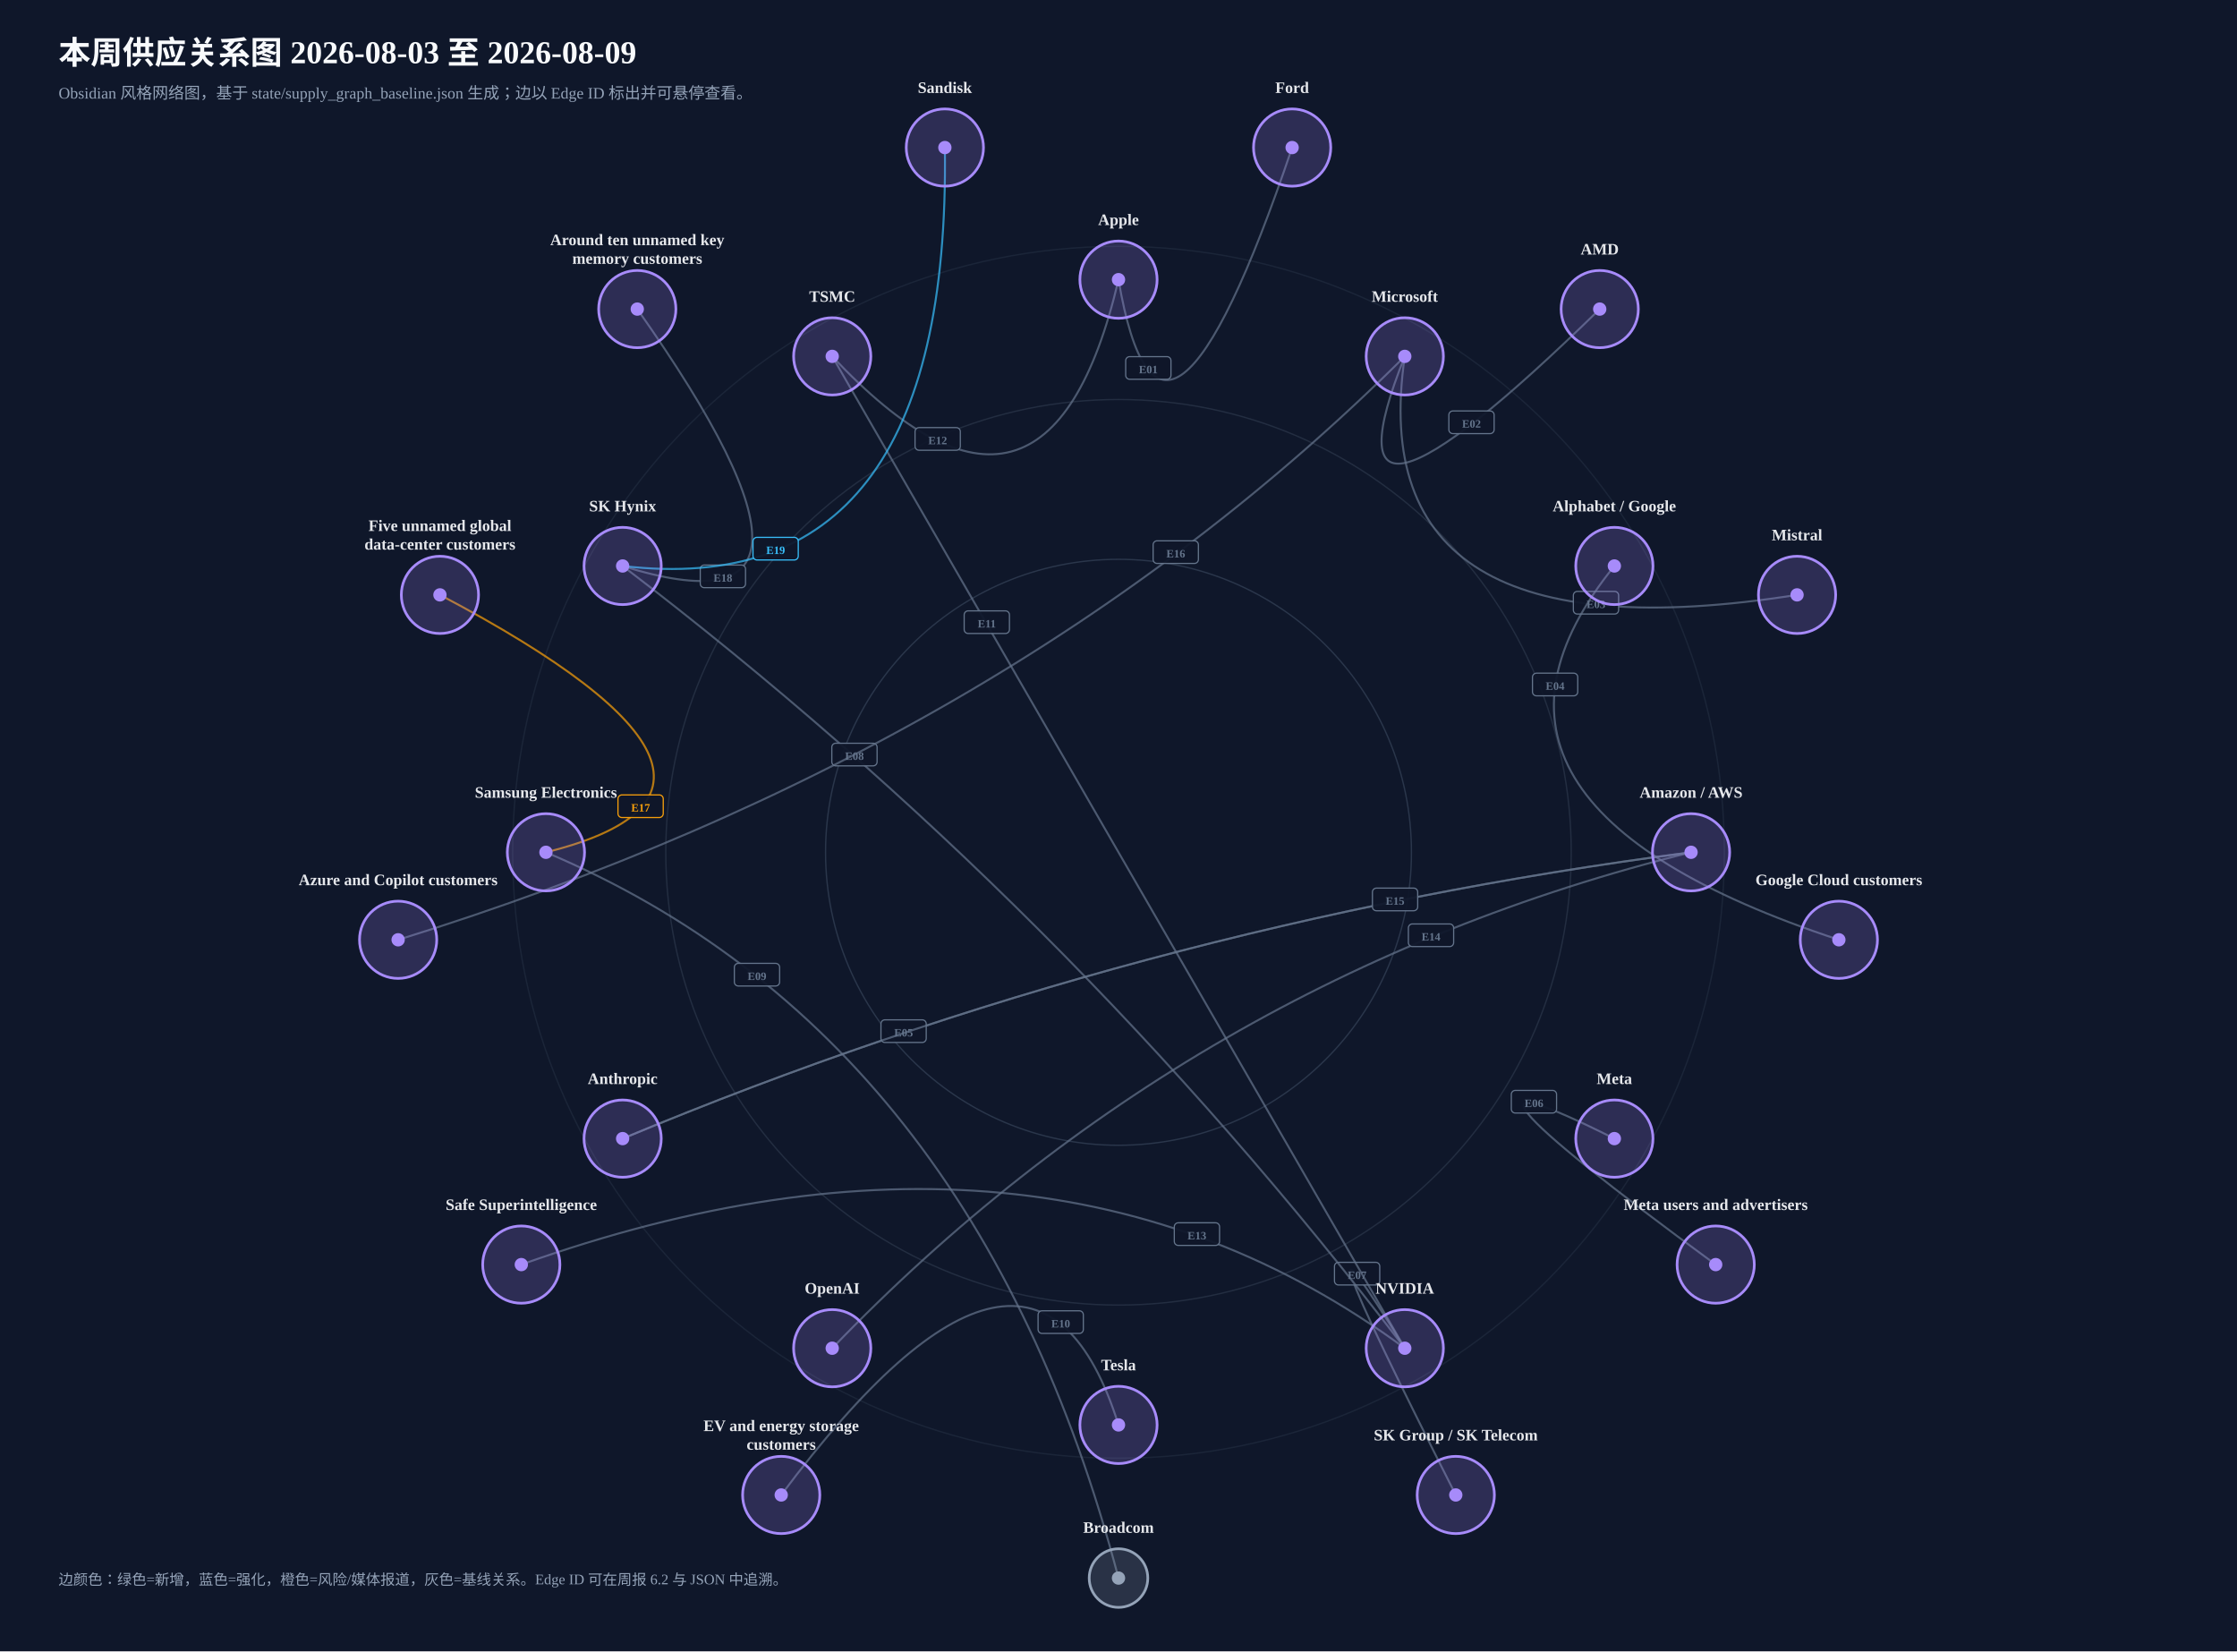
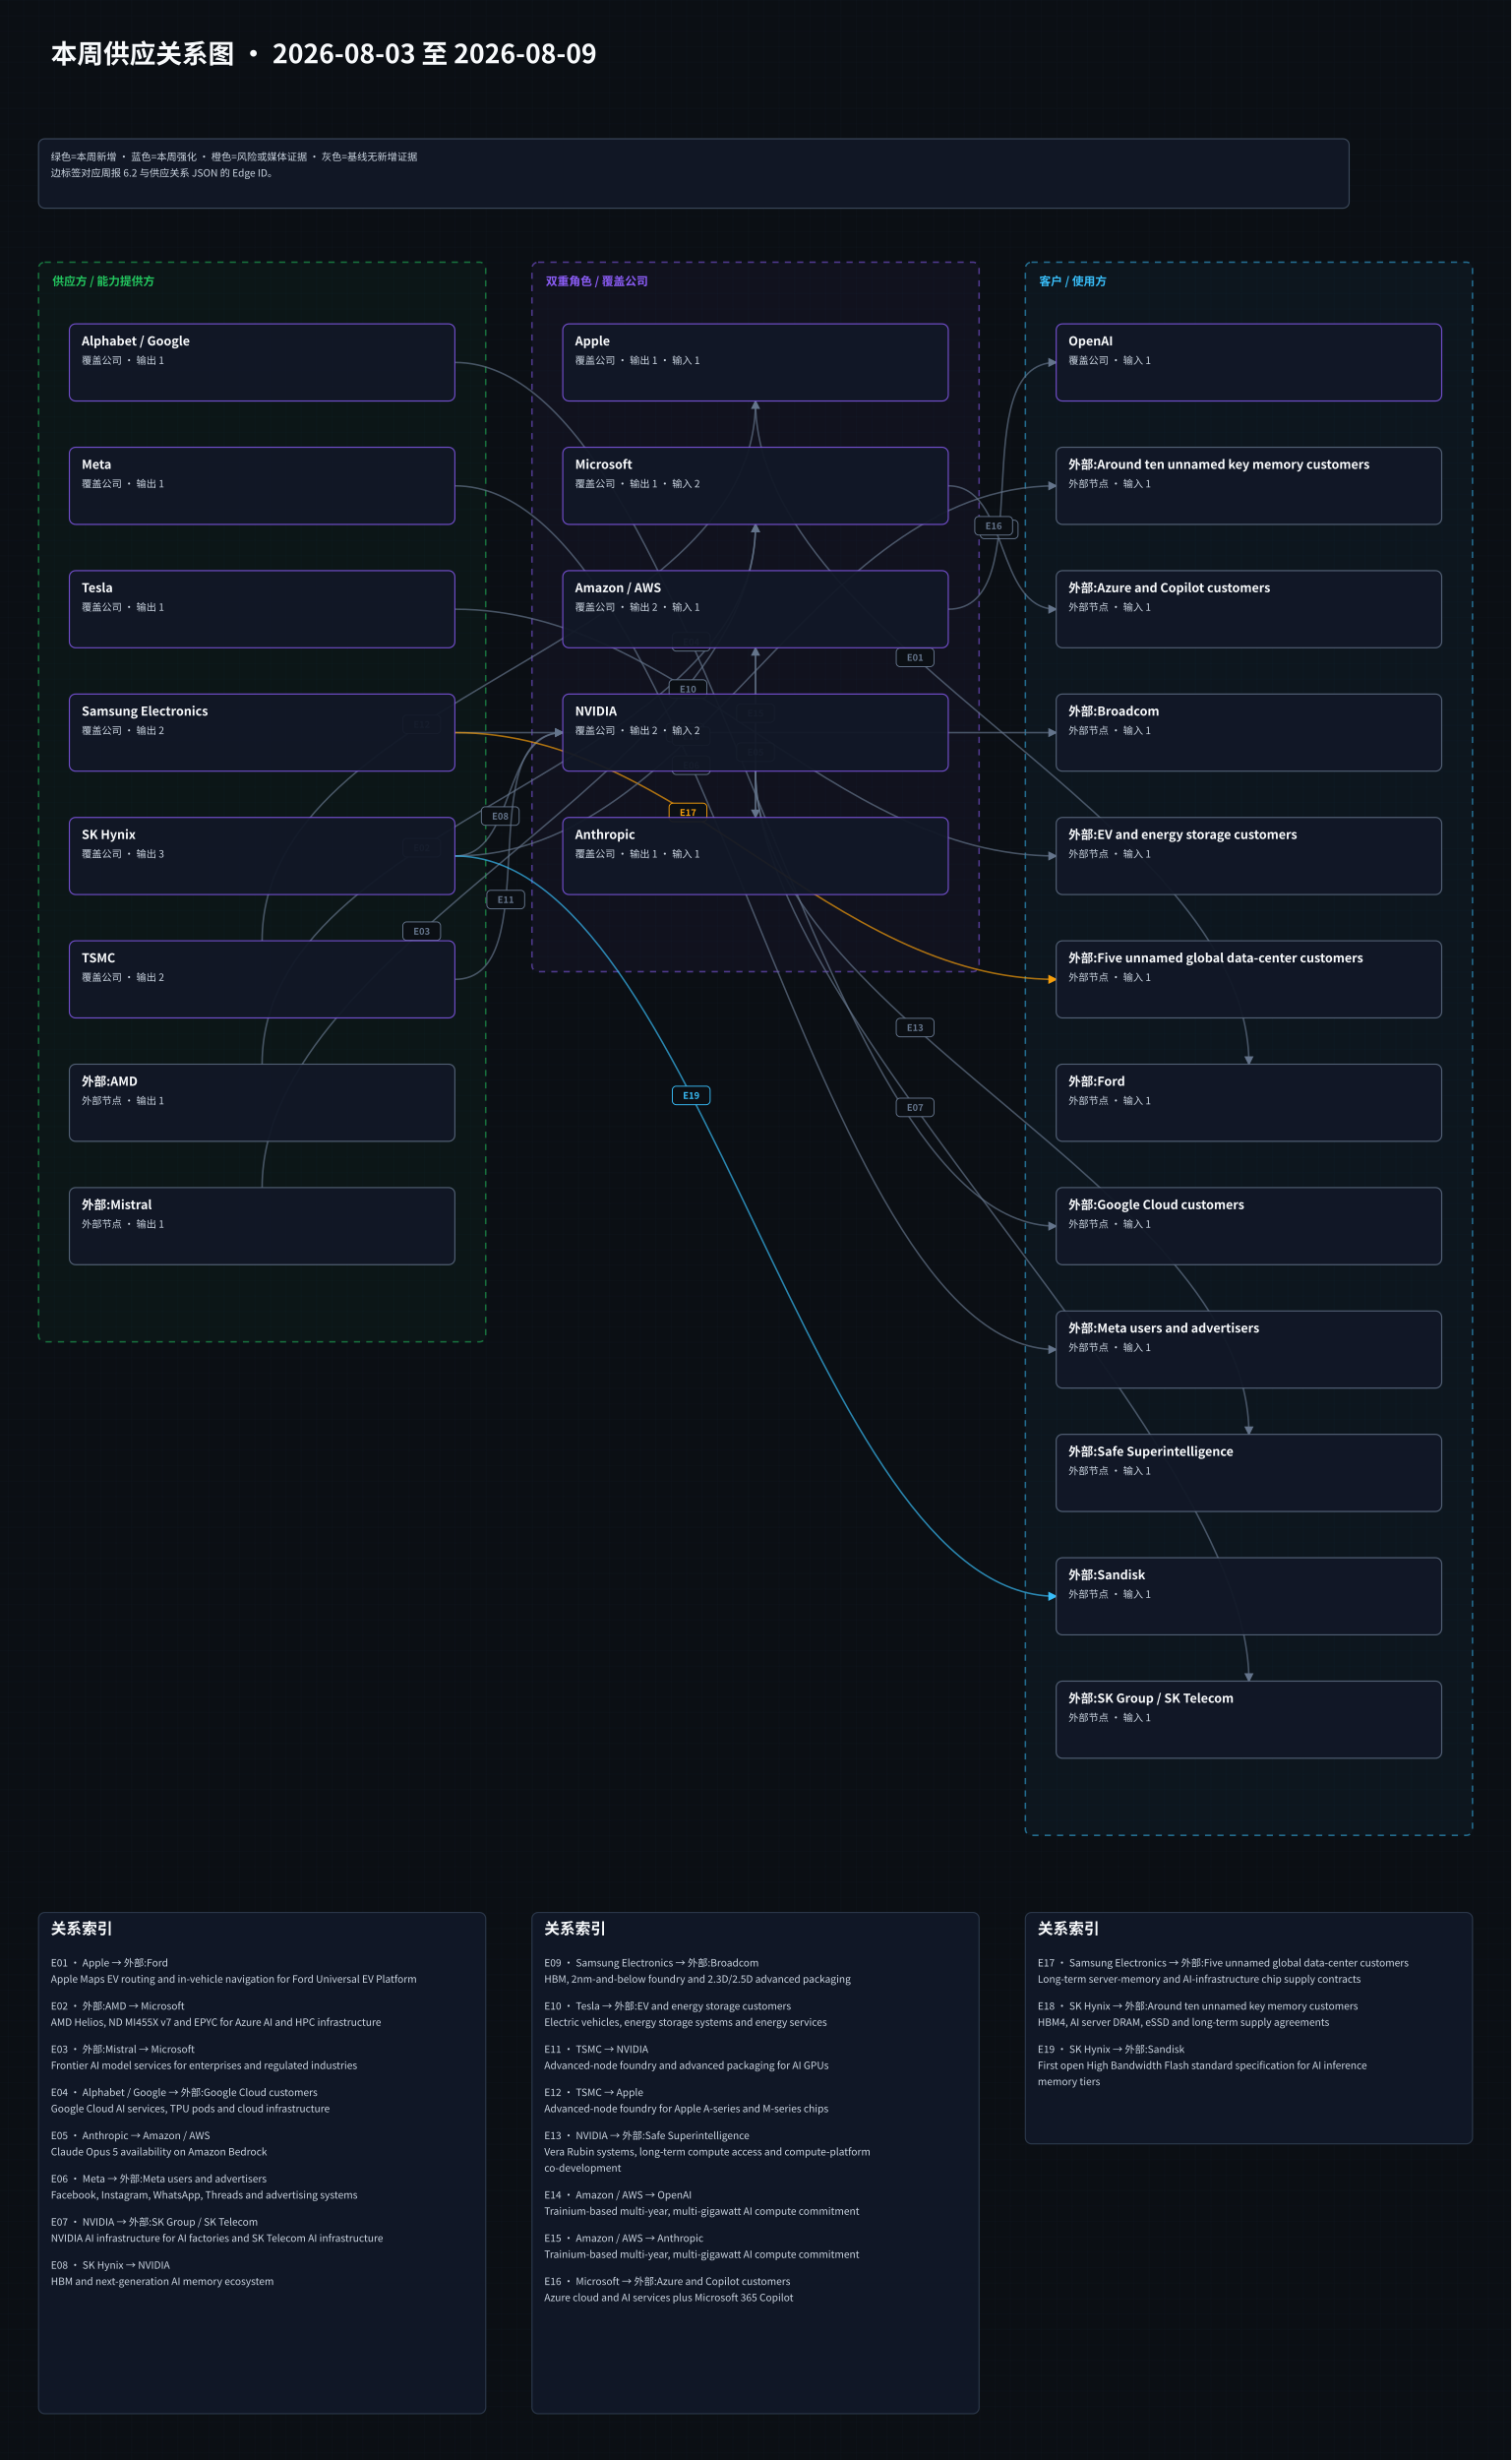
- <svg xmlns="http://www.w3.org/2000/svg" width="1680" height="1240" viewBox="0 0 1680 1240">
-   <rect width="100%" height="100%" fill="#0f172a" />
-   <circle cx="840.0" cy="640.0" r="220" fill="none" stroke="#334155" stroke-width="1" stroke-opacity="0.75" />
-   <circle cx="840.0" cy="640.0" r="340" fill="none" stroke="#334155" stroke-width="1" stroke-opacity="0.55" />
-   <circle cx="840.0" cy="640.0" r="455" fill="none" stroke="#334155" stroke-width="1" stroke-opacity="0.35" />
-   <text x="44" y="48" font-size="24" font-weight="800" fill="#f8fafc">本周供应关系图 2026-08-03 至 2026-08-09</text>
-   <text x="44" y="74" font-size="12" fill="#94a3b8">Obsidian 风格网络图，基于 state/supply_graph_baseline.json 生成；边以 Edge ID 标出并可悬停查看。</text>
-   <text x="44" y="1190" font-size="11" fill="#94a3b8">边颜色：绿色=新增，蓝色=强化，橙色=风险/媒体报道，灰色=基线关系。Edge ID 可在周报 6.2 与 JSON 中追溯。</text>
-   <path d="M 840.0 210.0 Q 872.6 400.2 970.4 110.8" fill="none" stroke="#64748b" stroke-width="1.5" stroke-opacity="0.72" />
-   <g>
-     <rect x="845.4" y="267.8" width="34" height="17" rx="3" fill="#0f172a" fill-opacity="0.94" stroke="#64748b" stroke-width="0.9" />
-     <text x="862.4" y="280.3" text-anchor="middle" font-size="8.5" font-weight="700" fill="#64748b">E01</text>
+ <svg xmlns="http://www.w3.org/2000/svg" width="1960" height="3190" viewBox="30 -20 1960 3190">
+   <defs>
+     <pattern id="grid" width="20" height="20" patternUnits="userSpaceOnUse">
+       <path d="M 20 0 L 0 0 0 20" fill="none" stroke="#1e293b" stroke-width="0.6" stroke-opacity="0.38" />
+     </pattern>
+     <marker id="arrow-2ef3b12970f9d637" viewBox="0 0 10 10" refX="8.5" refY="5" markerWidth="6" markerHeight="6" orient="auto-start-reverse">
+       <path d="M 0 0 L 10 5 L 0 10 z" fill="#38bdf8" />
+     </marker>
+     <marker id="arrow-75df7b9df85d4777" viewBox="0 0 10 10" refX="8.5" refY="5" markerWidth="6" markerHeight="6" orient="auto-start-reverse">
+       <path d="M 0 0 L 10 5 L 0 10 z" fill="#64748b" />
+     </marker>
+     <marker id="arrow-1719c8c5c3aeab8e" viewBox="0 0 10 10" refX="8.5" refY="5" markerWidth="6" markerHeight="6" orient="auto-start-reverse">
+       <path d="M 0 0 L 10 5 L 0 10 z" fill="#f59e0b" />
+     </marker>
+   </defs>
+   <rect x="30" y="-20" width="1960" height="3190" fill="#0b0f14" />
+   <rect x="30" y="-20" width="1960" height="3190" fill="url(#grid)" />
+   <g font-family="-apple-system, BlinkMacSystemFont, PingFang SC, Noto Sans CJK SC, Segoe UI, sans-serif">
+     <rect x="80" y="320" width="580" height="1400" rx="8" fill="#22c55e" fill-opacity="0.045" stroke="#22c55e" stroke-opacity="0.52" stroke-width="2" stroke-dasharray="8 8" />
+     <text x="98" y="350" font-size="15" font-weight="700" fill="#22c55e">供应方 / 能力提供方</text>
+     <rect x="720" y="320" width="580" height="920" rx="8" fill="#8b5cf6" fill-opacity="0.045" stroke="#8b5cf6" stroke-opacity="0.52" stroke-width="2" stroke-dasharray="8 8" />
+     <text x="738" y="350" font-size="15" font-weight="700" fill="#8b5cf6">双重角色 / 覆盖公司</text>
+     <rect x="1360" y="320" width="580" height="2040" rx="8" fill="#38bdf8" fill-opacity="0.045" stroke="#38bdf8" stroke-opacity="0.52" stroke-width="2" stroke-dasharray="8 8" />
+     <text x="1378" y="350" font-size="15" font-weight="700" fill="#38bdf8">客户 / 使用方</text>
+     <path d="M 1010.0 500.0 C 1010.0 820.0, 1650.0 1040.0, 1650.0 1360.0" fill="none" stroke="#64748b" stroke-width="2" stroke-opacity="0.68" marker-end="url(#arrow-75df7b9df85d4777)" />
+     <rect x="1192.5" y="820.5" width="49" height="24" rx="5" fill="#0b0f14" stroke="#64748b" stroke-width="1.2" />
+     <text x="1217.0" y="837.0" text-anchor="middle" font-size="12" font-weight="750" fill="#64748b">E01</text>
+     <path d="M 370.0 1360.0 C 370.0 1040.0, 1010.0 980.0, 1010.0 660.0" fill="none" stroke="#64748b" stroke-width="2" stroke-opacity="0.68" marker-end="url(#arrow-75df7b9df85d4777)" />
+     <rect x="552.5" y="1067.3" width="49" height="24" rx="5" fill="#0b0f14" stroke="#64748b" stroke-width="1.2" />
+     <text x="577.0" y="1083.8" text-anchor="middle" font-size="12" font-weight="750" fill="#64748b">E02</text>
+     <path d="M 370.0 1520.0 C 370.0 1200.0, 1010.0 980.0, 1010.0 660.0" fill="none" stroke="#64748b" stroke-width="2" stroke-opacity="0.68" marker-end="url(#arrow-75df7b9df85d4777)" />
+     <rect x="552.5" y="1175.5" width="49" height="24" rx="5" fill="#0b0f14" stroke="#64748b" stroke-width="1.2" />
+     <text x="577.0" y="1192.0" text-anchor="middle" font-size="12" font-weight="750" fill="#64748b">E03</text>
+     <path d="M 620.0 450.0 C 940.0 450.0, 1080.0 1570.0, 1400.0 1570.0" fill="none" stroke="#64748b" stroke-width="2" stroke-opacity="0.68" marker-end="url(#arrow-75df7b9df85d4777)" />
+     <rect x="902.1" y="800.3" width="49" height="24" rx="5" fill="#0b0f14" stroke="#64748b" stroke-width="1.2" />
+     <text x="926.6" y="816.8" text-anchor="middle" font-size="12" font-weight="750" fill="#64748b">E04</text>
+     <path d="M 1010.0 1040.0 C 1010.0 960.0, 1010.0 900.0, 1010.0 820.0" fill="none" stroke="#64748b" stroke-width="2" stroke-opacity="0.68" marker-end="url(#arrow-75df7b9df85d4777)" />
+     <rect x="985.5" y="943.3" width="49" height="24" rx="5" fill="#0b0f14" stroke="#64748b" stroke-width="1.2" />
+     <text x="1010.0" y="959.8" text-anchor="middle" font-size="12" font-weight="750" fill="#64748b">E05</text>
+     <path d="M 620.0 610.0 C 940.0 610.0, 1080.0 1730.0, 1400.0 1730.0" fill="none" stroke="#64748b" stroke-width="2" stroke-opacity="0.68" marker-end="url(#arrow-75df7b9df85d4777)" />
+     <rect x="902.1" y="960.3" width="49" height="24" rx="5" fill="#0b0f14" stroke="#64748b" stroke-width="1.2" />
+     <text x="926.6" y="976.8" text-anchor="middle" font-size="12" font-weight="750" fill="#64748b">E06</text>
+     <path d="M 1010.0 980.0 C 1010.0 1300.0, 1650.0 1840.0, 1650.0 2160.0" fill="none" stroke="#64748b" stroke-width="2" stroke-opacity="0.68" marker-end="url(#arrow-75df7b9df85d4777)" />
+     <rect x="1192.5" y="1404.0" width="49" height="24" rx="5" fill="#0b0f14" stroke="#64748b" stroke-width="1.2" />
+     <text x="1217.0" y="1420.5" text-anchor="middle" font-size="12" font-weight="750" fill="#64748b">E07</text>
+     <path d="M 620.0 1090.0 C 700.0 1090.0, 680.0 930.0, 760.0 930.0" fill="none" stroke="#64748b" stroke-width="2" stroke-opacity="0.68" marker-end="url(#arrow-75df7b9df85d4777)" />
+     <rect x="654.4" y="1026.2" width="49" height="24" rx="5" fill="#0b0f14" stroke="#64748b" stroke-width="1.2" />
+     <text x="678.9" y="1042.7" text-anchor="middle" font-size="12" font-weight="750" fill="#64748b">E08</text>
+     <path d="M 620.0 930.0 C 893.0 930.0, 1127.0 930.0, 1400.0 930.0" fill="none" stroke="#64748b" stroke-width="2" stroke-opacity="0.68" marker-end="url(#arrow-75df7b9df85d4777)" />
+     <rect x="894.1" y="918.0" width="49" height="24" rx="5" fill="#0b0f14" stroke="#64748b" stroke-width="1.2" />
+     <text x="918.6" y="934.5" text-anchor="middle" font-size="12" font-weight="750" fill="#64748b">E09</text>
+     <path d="M 620.0 770.0 C 915.1 770.0, 1104.9 1090.0, 1400.0 1090.0" fill="none" stroke="#64748b" stroke-width="2" stroke-opacity="0.68" marker-end="url(#arrow-75df7b9df85d4777)" />
+     <rect x="897.9" y="861.5" width="49" height="24" rx="5" fill="#0b0f14" stroke="#64748b" stroke-width="1.2" />
+     <text x="922.4" y="878.0" text-anchor="middle" font-size="12" font-weight="750" fill="#64748b">E10</text>
+     <path d="M 620.0 1250.0 C 742.2 1250.0, 637.8 930.0, 760.0 930.0" fill="none" stroke="#64748b" stroke-width="2" stroke-opacity="0.68" marker-end="url(#arrow-75df7b9df85d4777)" />
+     <rect x="661.5" y="1134.5" width="49" height="24" rx="5" fill="#0b0f14" stroke="#64748b" stroke-width="1.2" />
+     <text x="686.0" y="1151.0" text-anchor="middle" font-size="12" font-weight="750" fill="#64748b">E11</text>
+     <path d="M 370.0 1200.0 C 370.0 880.0, 1010.0 820.0, 1010.0 500.0" fill="none" stroke="#64748b" stroke-width="2" stroke-opacity="0.68" marker-end="url(#arrow-75df7b9df85d4777)" />
+     <rect x="552.5" y="907.3" width="49" height="24" rx="5" fill="#0b0f14" stroke="#64748b" stroke-width="1.2" />
+     <text x="577.0" y="923.8" text-anchor="middle" font-size="12" font-weight="750" fill="#64748b">E12</text>
+     <path d="M 1010.0 980.0 C 1010.0 1300.0, 1650.0 1520.0, 1650.0 1840.0" fill="none" stroke="#64748b" stroke-width="2" stroke-opacity="0.68" marker-end="url(#arrow-75df7b9df85d4777)" />
+     <rect x="1192.5" y="1300.5" width="49" height="24" rx="5" fill="#0b0f14" stroke="#64748b" stroke-width="1.2" />
+     <text x="1217.0" y="1317.0" text-anchor="middle" font-size="12" font-weight="750" fill="#64748b">E13</text>
+     <path d="M 1260.0 770.0 C 1382.2 770.0, 1277.8 450.0, 1400.0 450.0" fill="none" stroke="#64748b" stroke-width="2" stroke-opacity="0.68" marker-end="url(#arrow-75df7b9df85d4777)" />
+     <rect x="1301.5" y="654.5" width="49" height="24" rx="5" fill="#0b0f14" stroke="#64748b" stroke-width="1.2" />
+     <text x="1326.0" y="671.0" text-anchor="middle" font-size="12" font-weight="750" fill="#64748b">E14</text>
+     <path d="M 1010.0 820.0 C 1010.0 900.0, 1010.0 960.0, 1010.0 1040.0" fill="none" stroke="#64748b" stroke-width="2" stroke-opacity="0.68" marker-end="url(#arrow-75df7b9df85d4777)" />
+     <rect x="985.5" y="892.7" width="49" height="24" rx="5" fill="#0b0f14" stroke="#64748b" stroke-width="1.2" />
+     <text x="1010.0" y="909.2" text-anchor="middle" font-size="12" font-weight="750" fill="#64748b">E15</text>
+     <path d="M 1260.0 610.0 C 1340.0 610.0, 1320.0 770.0, 1400.0 770.0" fill="none" stroke="#64748b" stroke-width="2" stroke-opacity="0.68" marker-end="url(#arrow-75df7b9df85d4777)" />
+     <rect x="1294.4" y="649.8" width="49" height="24" rx="5" fill="#0b0f14" stroke="#64748b" stroke-width="1.2" />
+     <text x="1318.9" y="666.3" text-anchor="middle" font-size="12" font-weight="750" fill="#64748b">E16</text>
+     <path d="M 620.0 930.0 C 915.1 930.0, 1104.9 1250.0, 1400.0 1250.0" fill="none" stroke="#f59e0b" stroke-width="2" stroke-opacity="0.68" marker-end="url(#arrow-1719c8c5c3aeab8e)" />
+     <rect x="897.9" y="1021.5" width="49" height="24" rx="5" fill="#0b0f14" stroke="#f59e0b" stroke-width="1.2" />
+     <text x="922.4" y="1038.0" text-anchor="middle" font-size="12" font-weight="750" fill="#f59e0b">E17</text>
+     <path d="M 620.0 1090.0 C 940.0 1090.0, 1080.0 610.0, 1400.0 610.0" fill="none" stroke="#64748b" stroke-width="2" stroke-opacity="0.68" marker-end="url(#arrow-75df7b9df85d4777)" />
+     <rect x="902.1" y="922.7" width="49" height="24" rx="5" fill="#0b0f14" stroke="#64748b" stroke-width="1.2" />
+     <text x="926.6" y="939.2" text-anchor="middle" font-size="12" font-weight="750" fill="#64748b">E18</text>
+     <path d="M 620.0 1090.0 C 940.0 1090.0, 1080.0 2050.0, 1400.0 2050.0" fill="none" stroke="#38bdf8" stroke-width="2" stroke-opacity="0.68" marker-end="url(#arrow-2ef3b12970f9d637)" />
+     <rect x="902.1" y="1388.5" width="49" height="24" rx="5" fill="#0b0f14" stroke="#38bdf8" stroke-width="1.2" />
+     <text x="926.6" y="1405.0" text-anchor="middle" font-size="12" font-weight="750" fill="#38bdf8">E19</text>
+     <g>
+       <rect x="80" y="20" width="1700" height="90" rx="8" fill="#0b0f14" fill-opacity="0" stroke="#64748b" stroke-opacity="0" stroke-width="1.5" />
+       <text x="96" y="62" font-size="34" font-weight="750" fill="#f8fafc">本周供应关系图 · 2026-08-03 至 2026-08-09</text>
+     </g>
+     <g>
+       <rect x="80" y="160" width="1700" height="90" rx="8" fill="#111827" fill-opacity="0.94" stroke="#475569" stroke-opacity="0.78" stroke-width="1.5" />
+       <text x="96" y="188" font-size="13" font-weight="500" fill="#cbd5e1">绿色=本周新增 · 蓝色=本周强化 · 橙色=风险或媒体证据 · 灰色=基线无新增证据</text>
+       <text x="96" y="209" font-size="13" font-weight="500" fill="#cbd5e1">边标签对应周报 6.2 与供应关系 JSON 的 Edge ID。</text>
+     </g>
+     <g>
+       <rect x="120" y="400" width="500" height="100" rx="8" fill="#111827" fill-opacity="0.94" stroke="#8b5cf6" stroke-opacity="0.78" stroke-width="1.5" />
+       <text x="136" y="428" font-size="16" font-weight="750" fill="#f8fafc">Alphabet / Google</text>
+       <text x="136" y="452" font-size="13" font-weight="500" fill="#cbd5e1">覆盖公司 · 输出 1</text>
+     </g>
+     <g>
+       <rect x="120" y="560" width="500" height="100" rx="8" fill="#111827" fill-opacity="0.94" stroke="#8b5cf6" stroke-opacity="0.78" stroke-width="1.5" />
+       <text x="136" y="588" font-size="16" font-weight="750" fill="#f8fafc">Meta</text>
+       <text x="136" y="612" font-size="13" font-weight="500" fill="#cbd5e1">覆盖公司 · 输出 1</text>
+     </g>
+     <g>
+       <rect x="120" y="720" width="500" height="100" rx="8" fill="#111827" fill-opacity="0.94" stroke="#8b5cf6" stroke-opacity="0.78" stroke-width="1.5" />
+       <text x="136" y="748" font-size="16" font-weight="750" fill="#f8fafc">Tesla</text>
+       <text x="136" y="772" font-size="13" font-weight="500" fill="#cbd5e1">覆盖公司 · 输出 1</text>
+     </g>
+     <g>
+       <rect x="120" y="880" width="500" height="100" rx="8" fill="#111827" fill-opacity="0.94" stroke="#8b5cf6" stroke-opacity="0.78" stroke-width="1.5" />
+       <text x="136" y="908" font-size="16" font-weight="750" fill="#f8fafc">Samsung Electronics</text>
+       <text x="136" y="932" font-size="13" font-weight="500" fill="#cbd5e1">覆盖公司 · 输出 2</text>
+     </g>
+     <g>
+       <rect x="120" y="1040" width="500" height="100" rx="8" fill="#111827" fill-opacity="0.94" stroke="#8b5cf6" stroke-opacity="0.78" stroke-width="1.5" />
+       <text x="136" y="1068" font-size="16" font-weight="750" fill="#f8fafc">SK Hynix</text>
+       <text x="136" y="1092" font-size="13" font-weight="500" fill="#cbd5e1">覆盖公司 · 输出 3</text>
+     </g>
+     <g>
+       <rect x="120" y="1200" width="500" height="100" rx="8" fill="#111827" fill-opacity="0.94" stroke="#8b5cf6" stroke-opacity="0.78" stroke-width="1.5" />
+       <text x="136" y="1228" font-size="16" font-weight="750" fill="#f8fafc">TSMC</text>
+       <text x="136" y="1252" font-size="13" font-weight="500" fill="#cbd5e1">覆盖公司 · 输出 2</text>
+     </g>
+     <g>
+       <rect x="120" y="1360" width="500" height="100" rx="8" fill="#111827" fill-opacity="0.94" stroke="#64748b" stroke-opacity="0.78" stroke-width="1.5" />
+       <text x="136" y="1388" font-size="16" font-weight="750" fill="#f8fafc">外部:AMD</text>
+       <text x="136" y="1412" font-size="13" font-weight="500" fill="#cbd5e1">外部节点 · 输出 1</text>
+     </g>
+     <g>
+       <rect x="120" y="1520" width="500" height="100" rx="8" fill="#111827" fill-opacity="0.94" stroke="#64748b" stroke-opacity="0.78" stroke-width="1.5" />
+       <text x="136" y="1548" font-size="16" font-weight="750" fill="#f8fafc">外部:Mistral</text>
+       <text x="136" y="1572" font-size="13" font-weight="500" fill="#cbd5e1">外部节点 · 输出 1</text>
+     </g>
+     <g>
+       <rect x="760" y="400" width="500" height="100" rx="8" fill="#111827" fill-opacity="0.94" stroke="#8b5cf6" stroke-opacity="0.78" stroke-width="1.5" />
+       <text x="776" y="428" font-size="16" font-weight="750" fill="#f8fafc">Apple</text>
+       <text x="776" y="452" font-size="13" font-weight="500" fill="#cbd5e1">覆盖公司 · 输出 1 · 输入 1</text>
+     </g>
+     <g>
+       <rect x="760" y="560" width="500" height="100" rx="8" fill="#111827" fill-opacity="0.94" stroke="#8b5cf6" stroke-opacity="0.78" stroke-width="1.5" />
+       <text x="776" y="588" font-size="16" font-weight="750" fill="#f8fafc">Microsoft</text>
+       <text x="776" y="612" font-size="13" font-weight="500" fill="#cbd5e1">覆盖公司 · 输出 1 · 输入 2</text>
+     </g>
+     <g>
+       <rect x="760" y="720" width="500" height="100" rx="8" fill="#111827" fill-opacity="0.94" stroke="#8b5cf6" stroke-opacity="0.78" stroke-width="1.5" />
+       <text x="776" y="748" font-size="16" font-weight="750" fill="#f8fafc">Amazon / AWS</text>
+       <text x="776" y="772" font-size="13" font-weight="500" fill="#cbd5e1">覆盖公司 · 输出 2 · 输入 1</text>
+     </g>
+     <g>
+       <rect x="760" y="880" width="500" height="100" rx="8" fill="#111827" fill-opacity="0.94" stroke="#8b5cf6" stroke-opacity="0.78" stroke-width="1.5" />
+       <text x="776" y="908" font-size="16" font-weight="750" fill="#f8fafc">NVIDIA</text>
+       <text x="776" y="932" font-size="13" font-weight="500" fill="#cbd5e1">覆盖公司 · 输出 2 · 输入 2</text>
+     </g>
+     <g>
+       <rect x="760" y="1040" width="500" height="100" rx="8" fill="#111827" fill-opacity="0.94" stroke="#8b5cf6" stroke-opacity="0.78" stroke-width="1.5" />
+       <text x="776" y="1068" font-size="16" font-weight="750" fill="#f8fafc">Anthropic</text>
+       <text x="776" y="1092" font-size="13" font-weight="500" fill="#cbd5e1">覆盖公司 · 输出 1 · 输入 1</text>
+     </g>
+     <g>
+       <rect x="1400" y="400" width="500" height="100" rx="8" fill="#111827" fill-opacity="0.94" stroke="#8b5cf6" stroke-opacity="0.78" stroke-width="1.5" />
+       <text x="1416" y="428" font-size="16" font-weight="750" fill="#f8fafc">OpenAI</text>
+       <text x="1416" y="452" font-size="13" font-weight="500" fill="#cbd5e1">覆盖公司 · 输入 1</text>
+     </g>
+     <g>
+       <rect x="1400" y="560" width="500" height="100" rx="8" fill="#111827" fill-opacity="0.94" stroke="#64748b" stroke-opacity="0.78" stroke-width="1.5" />
+       <text x="1416" y="588" font-size="16" font-weight="750" fill="#f8fafc">外部:Around ten unnamed key memory customers</text>
+       <text x="1416" y="612" font-size="13" font-weight="500" fill="#cbd5e1">外部节点 · 输入 1</text>
+     </g>
+     <g>
+       <rect x="1400" y="720" width="500" height="100" rx="8" fill="#111827" fill-opacity="0.94" stroke="#64748b" stroke-opacity="0.78" stroke-width="1.5" />
+       <text x="1416" y="748" font-size="16" font-weight="750" fill="#f8fafc">外部:Azure and Copilot customers</text>
+       <text x="1416" y="772" font-size="13" font-weight="500" fill="#cbd5e1">外部节点 · 输入 1</text>
+     </g>
+     <g>
+       <rect x="1400" y="880" width="500" height="100" rx="8" fill="#111827" fill-opacity="0.94" stroke="#64748b" stroke-opacity="0.78" stroke-width="1.5" />
+       <text x="1416" y="908" font-size="16" font-weight="750" fill="#f8fafc">外部:Broadcom</text>
+       <text x="1416" y="932" font-size="13" font-weight="500" fill="#cbd5e1">外部节点 · 输入 1</text>
+     </g>
+     <g>
+       <rect x="1400" y="1040" width="500" height="100" rx="8" fill="#111827" fill-opacity="0.94" stroke="#64748b" stroke-opacity="0.78" stroke-width="1.5" />
+       <text x="1416" y="1068" font-size="16" font-weight="750" fill="#f8fafc">外部:EV and energy storage customers</text>
+       <text x="1416" y="1092" font-size="13" font-weight="500" fill="#cbd5e1">外部节点 · 输入 1</text>
+     </g>
+     <g>
+       <rect x="1400" y="1200" width="500" height="100" rx="8" fill="#111827" fill-opacity="0.94" stroke="#64748b" stroke-opacity="0.78" stroke-width="1.5" />
+       <text x="1416" y="1228" font-size="16" font-weight="750" fill="#f8fafc">外部:Five unnamed global data-center customers</text>
+       <text x="1416" y="1252" font-size="13" font-weight="500" fill="#cbd5e1">外部节点 · 输入 1</text>
+     </g>
+     <g>
+       <rect x="1400" y="1360" width="500" height="100" rx="8" fill="#111827" fill-opacity="0.94" stroke="#64748b" stroke-opacity="0.78" stroke-width="1.5" />
+       <text x="1416" y="1388" font-size="16" font-weight="750" fill="#f8fafc">外部:Ford</text>
+       <text x="1416" y="1412" font-size="13" font-weight="500" fill="#cbd5e1">外部节点 · 输入 1</text>
+     </g>
+     <g>
+       <rect x="1400" y="1520" width="500" height="100" rx="8" fill="#111827" fill-opacity="0.94" stroke="#64748b" stroke-opacity="0.78" stroke-width="1.5" />
+       <text x="1416" y="1548" font-size="16" font-weight="750" fill="#f8fafc">外部:Google Cloud customers</text>
+       <text x="1416" y="1572" font-size="13" font-weight="500" fill="#cbd5e1">外部节点 · 输入 1</text>
+     </g>
+     <g>
+       <rect x="1400" y="1680" width="500" height="100" rx="8" fill="#111827" fill-opacity="0.94" stroke="#64748b" stroke-opacity="0.78" stroke-width="1.5" />
+       <text x="1416" y="1708" font-size="16" font-weight="750" fill="#f8fafc">外部:Meta users and advertisers</text>
+       <text x="1416" y="1732" font-size="13" font-weight="500" fill="#cbd5e1">外部节点 · 输入 1</text>
+     </g>
+     <g>
+       <rect x="1400" y="1840" width="500" height="100" rx="8" fill="#111827" fill-opacity="0.94" stroke="#64748b" stroke-opacity="0.78" stroke-width="1.5" />
+       <text x="1416" y="1868" font-size="16" font-weight="750" fill="#f8fafc">外部:Safe Superintelligence</text>
+       <text x="1416" y="1892" font-size="13" font-weight="500" fill="#cbd5e1">外部节点 · 输入 1</text>
+     </g>
+     <g>
+       <rect x="1400" y="2000" width="500" height="100" rx="8" fill="#111827" fill-opacity="0.94" stroke="#64748b" stroke-opacity="0.78" stroke-width="1.5" />
+       <text x="1416" y="2028" font-size="16" font-weight="750" fill="#f8fafc">外部:Sandisk</text>
+       <text x="1416" y="2052" font-size="13" font-weight="500" fill="#cbd5e1">外部节点 · 输入 1</text>
+     </g>
+     <g>
+       <rect x="1400" y="2160" width="500" height="100" rx="8" fill="#111827" fill-opacity="0.94" stroke="#64748b" stroke-opacity="0.78" stroke-width="1.5" />
+       <text x="1416" y="2188" font-size="16" font-weight="750" fill="#f8fafc">外部:SK Group / SK Telecom</text>
+       <text x="1416" y="2212" font-size="13" font-weight="500" fill="#cbd5e1">外部节点 · 输入 1</text>
+     </g>
+     <g>
+       <rect x="80" y="2460" width="580" height="650" rx="8" fill="#111827" fill-opacity="0.97" stroke="#334155" stroke-opacity="0.78" stroke-width="1.5" />
+       <text x="96" y="2488" font-size="20" font-weight="750" fill="#f8fafc">关系索引</text>
+       <text x="96" y="2530" font-size="13" font-weight="500" fill="#cbd5e1">E01 · Apple → 外部:Ford</text>
+       <text x="96" y="2551" font-size="13" font-weight="500" fill="#cbd5e1">Apple Maps EV routing and in-vehicle navigation for Ford Universal EV Platform</text>
+       <text x="96" y="2586" font-size="13" font-weight="500" fill="#cbd5e1">E02 · 外部:AMD → Microsoft</text>
+       <text x="96" y="2607" font-size="13" font-weight="500" fill="#cbd5e1">AMD Helios, ND MI455X v7 and EPYC for Azure AI and HPC infrastructure</text>
+       <text x="96" y="2642" font-size="13" font-weight="500" fill="#cbd5e1">E03 · 外部:Mistral → Microsoft</text>
+       <text x="96" y="2663" font-size="13" font-weight="500" fill="#cbd5e1">Frontier AI model services for enterprises and regulated industries</text>
+       <text x="96" y="2698" font-size="13" font-weight="500" fill="#cbd5e1">E04 · Alphabet / Google → 外部:Google Cloud customers</text>
+       <text x="96" y="2719" font-size="13" font-weight="500" fill="#cbd5e1">Google Cloud AI services, TPU pods and cloud infrastructure</text>
+       <text x="96" y="2754" font-size="13" font-weight="500" fill="#cbd5e1">E05 · Anthropic → Amazon / AWS</text>
+       <text x="96" y="2775" font-size="13" font-weight="500" fill="#cbd5e1">Claude Opus 5 availability on Amazon Bedrock</text>
+       <text x="96" y="2810" font-size="13" font-weight="500" fill="#cbd5e1">E06 · Meta → 外部:Meta users and advertisers</text>
+       <text x="96" y="2831" font-size="13" font-weight="500" fill="#cbd5e1">Facebook, Instagram, WhatsApp, Threads and advertising systems</text>
+       <text x="96" y="2866" font-size="13" font-weight="500" fill="#cbd5e1">E07 · NVIDIA → 外部:SK Group / SK Telecom</text>
+       <text x="96" y="2887" font-size="13" font-weight="500" fill="#cbd5e1">NVIDIA AI infrastructure for AI factories and SK Telecom AI infrastructure</text>
+       <text x="96" y="2922" font-size="13" font-weight="500" fill="#cbd5e1">E08 · SK Hynix → NVIDIA</text>
+       <text x="96" y="2943" font-size="13" font-weight="500" fill="#cbd5e1">HBM and next-generation AI memory ecosystem</text>
+     </g>
+     <g>
+       <rect x="720" y="2460" width="580" height="650" rx="8" fill="#111827" fill-opacity="0.97" stroke="#334155" stroke-opacity="0.78" stroke-width="1.5" />
+       <text x="736" y="2488" font-size="20" font-weight="750" fill="#f8fafc">关系索引</text>
+       <text x="736" y="2530" font-size="13" font-weight="500" fill="#cbd5e1">E09 · Samsung Electronics → 外部:Broadcom</text>
+       <text x="736" y="2551" font-size="13" font-weight="500" fill="#cbd5e1">HBM, 2nm-and-below foundry and 2.3D/2.5D advanced packaging</text>
+       <text x="736" y="2586" font-size="13" font-weight="500" fill="#cbd5e1">E10 · Tesla → 外部:EV and energy storage customers</text>
+       <text x="736" y="2607" font-size="13" font-weight="500" fill="#cbd5e1">Electric vehicles, energy storage systems and energy services</text>
+       <text x="736" y="2642" font-size="13" font-weight="500" fill="#cbd5e1">E11 · TSMC → NVIDIA</text>
+       <text x="736" y="2663" font-size="13" font-weight="500" fill="#cbd5e1">Advanced-node foundry and advanced packaging for AI GPUs</text>
+       <text x="736" y="2698" font-size="13" font-weight="500" fill="#cbd5e1">E12 · TSMC → Apple</text>
+       <text x="736" y="2719" font-size="13" font-weight="500" fill="#cbd5e1">Advanced-node foundry for Apple A-series and M-series chips</text>
+       <text x="736" y="2754" font-size="13" font-weight="500" fill="#cbd5e1">E13 · NVIDIA → 外部:Safe Superintelligence</text>
+       <text x="736" y="2775" font-size="13" font-weight="500" fill="#cbd5e1">Vera Rubin systems, long-term compute access and compute-platform</text>
+       <text x="736" y="2796" font-size="13" font-weight="500" fill="#cbd5e1">co-development</text>
+       <text x="736" y="2831" font-size="13" font-weight="500" fill="#cbd5e1">E14 · Amazon / AWS → OpenAI</text>
+       <text x="736" y="2852" font-size="13" font-weight="500" fill="#cbd5e1">Trainium-based multi-year, multi-gigawatt AI compute commitment</text>
+       <text x="736" y="2887" font-size="13" font-weight="500" fill="#cbd5e1">E15 · Amazon / AWS → Anthropic</text>
+       <text x="736" y="2908" font-size="13" font-weight="500" fill="#cbd5e1">Trainium-based multi-year, multi-gigawatt AI compute commitment</text>
+       <text x="736" y="2943" font-size="13" font-weight="500" fill="#cbd5e1">E16 · Microsoft → 外部:Azure and Copilot customers</text>
+       <text x="736" y="2964" font-size="13" font-weight="500" fill="#cbd5e1">Azure cloud and AI services plus Microsoft 365 Copilot</text>
+     </g>
+     <g>
+       <rect x="1360" y="2460" width="580" height="300" rx="8" fill="#111827" fill-opacity="0.97" stroke="#334155" stroke-opacity="0.78" stroke-width="1.5" />
+       <text x="1376" y="2488" font-size="20" font-weight="750" fill="#f8fafc">关系索引</text>
+       <text x="1376" y="2530" font-size="13" font-weight="500" fill="#cbd5e1">E17 · Samsung Electronics → 外部:Five unnamed global data-center customers</text>
+       <text x="1376" y="2551" font-size="13" font-weight="500" fill="#cbd5e1">Long-term server-memory and AI-infrastructure chip supply contracts</text>
+       <text x="1376" y="2586" font-size="13" font-weight="500" fill="#cbd5e1">E18 · SK Hynix → 外部:Around ten unnamed key memory customers</text>
+       <text x="1376" y="2607" font-size="13" font-weight="500" fill="#cbd5e1">HBM4, AI server DRAM, eSSD and long-term supply agreements</text>
+       <text x="1376" y="2642" font-size="13" font-weight="500" fill="#cbd5e1">E19 · SK Hynix → 外部:Sandisk</text>
+       <text x="1376" y="2663" font-size="13" font-weight="500" fill="#cbd5e1">First open High Bandwidth Flash standard specification for AI inference</text>
+       <text x="1376" y="2684" font-size="13" font-weight="500" fill="#cbd5e1">memory tiers</text>
+     </g>
  </g>
-   <path d="M 1201.4 232.1 Q 984.1 444.9 1055.0 267.6" fill="none" stroke="#64748b" stroke-width="1.5" stroke-opacity="0.72" />
-   <g>
-     <rect x="1088.1" y="308.6" width="34" height="17" rx="3" fill="#0f172a" fill-opacity="0.94" stroke="#64748b" stroke-width="0.9" />
-     <text x="1105.1" y="321.1" text-anchor="middle" font-size="8.5" font-weight="700" fill="#64748b">E02</text>
-   </g>
-   <path d="M 1349.6 446.7 Q 1021.1 498.6 1055.0 267.6" fill="none" stroke="#64748b" stroke-width="1.5" stroke-opacity="0.72" />
-   <g>
-     <rect x="1181.6" y="444.1" width="34" height="17" rx="3" fill="#0f172a" fill-opacity="0.94" stroke="#64748b" stroke-width="0.9" />
-     <text x="1198.6" y="456.6" text-anchor="middle" font-size="8.5" font-weight="700" fill="#64748b">E03</text>
-   </g>
-   <path d="M 1212.4 425.0 Q 1068.4 602.7 1381.0 705.7" fill="none" stroke="#64748b" stroke-width="1.5" stroke-opacity="0.72" />
-   <g>
-     <rect x="1150.9" y="505.5" width="34" height="17" rx="3" fill="#0f172a" fill-opacity="0.94" stroke="#64748b" stroke-width="0.9" />
-     <text x="1167.9" y="518.0" text-anchor="middle" font-size="8.5" font-weight="700" fill="#64748b">E04</text>
-   </g>
-   <path d="M 467.6 855.0 Q 854.4 693.8 1270.0 640.0" fill="none" stroke="#64748b" stroke-width="1.5" stroke-opacity="0.72" />
-   <g>
-     <rect x="661.6" y="765.8" width="34" height="17" rx="3" fill="#0f172a" fill-opacity="0.94" stroke="#64748b" stroke-width="0.9" />
-     <text x="678.6" y="778.3" text-anchor="middle" font-size="8.5" font-weight="700" fill="#64748b">E05</text>
-   </g>
-   <path d="M 1212.4 855.0 Q 1045.2 771.1 1288.5 949.6" fill="none" stroke="#64748b" stroke-width="1.5" stroke-opacity="0.72" />
-   <g>
-     <rect x="1135.0" y="818.8" width="34" height="17" rx="3" fill="#0f172a" fill-opacity="0.94" stroke="#64748b" stroke-width="0.9" />
-     <text x="1152.0" y="831.3" text-anchor="middle" font-size="8.5" font-weight="700" fill="#64748b">E06</text>
-   </g>
-   <path d="M 1055.0 1012.4 Q 957.1 853.7 1093.3 1122.6" fill="none" stroke="#64748b" stroke-width="1.5" stroke-opacity="0.72" />
-   <g>
-     <rect x="1002.2" y="947.9" width="34" height="17" rx="3" fill="#0f172a" fill-opacity="0.94" stroke="#64748b" stroke-width="0.9" />
-     <text x="1019.2" y="960.4" text-anchor="middle" font-size="8.5" font-weight="700" fill="#64748b">E07</text>
-   </g>
-   <path d="M 467.6 425.0 Q 800.7 679.3 1055.0 1012.4" fill="none" stroke="#64748b" stroke-width="1.5" stroke-opacity="0.72" />
-   <g>
-     <rect x="624.7" y="558.1" width="34" height="17" rx="3" fill="#0f172a" fill-opacity="0.94" stroke="#64748b" stroke-width="0.9" />
-     <text x="641.7" y="570.6" text-anchor="middle" font-size="8.5" font-weight="700" fill="#64748b">E08</text>
-   </g>
-   <path d="M 410.0 640.0 Q 732.5 776.2 840.0 1185.0" fill="none" stroke="#64748b" stroke-width="1.5" stroke-opacity="0.72" />
-   <g>
-     <rect x="551.5" y="723.4" width="34" height="17" rx="3" fill="#0f172a" fill-opacity="0.94" stroke="#64748b" stroke-width="0.9" />
-     <text x="568.5" y="735.9" text-anchor="middle" font-size="8.5" font-weight="700" fill="#64748b">E09</text>
-   </g>
-   <path d="M 840.0 1070.0 Q 776.7 868.1 586.7 1122.6" fill="none" stroke="#64748b" stroke-width="1.5" stroke-opacity="0.72" />
-   <g>
-     <rect x="779.6" y="984.3" width="34" height="17" rx="3" fill="#0f172a" fill-opacity="0.94" stroke="#64748b" stroke-width="0.9" />
-     <text x="796.6" y="996.8" text-anchor="middle" font-size="8.5" font-weight="700" fill="#64748b">E10</text>
-   </g>
-   <path d="M 625.0 267.6 Q 840.0 640.0 1055.0 1012.4" fill="none" stroke="#64748b" stroke-width="1.5" stroke-opacity="0.72" />
-   <g>
-     <rect x="724.1" y="458.7" width="34" height="17" rx="3" fill="#0f172a" fill-opacity="0.94" stroke="#64748b" stroke-width="0.9" />
-     <text x="741.1" y="471.2" text-anchor="middle" font-size="8.5" font-weight="700" fill="#64748b">E11</text>
-   </g>
-   <path d="M 625.0 267.6 Q 786.2 439.4 840.0 210.0" fill="none" stroke="#64748b" stroke-width="1.5" stroke-opacity="0.72" />
-   <g>
-     <rect x="687.2" y="321.1" width="34" height="17" rx="3" fill="#0f172a" fill-opacity="0.94" stroke="#64748b" stroke-width="0.9" />
-     <text x="704.2" y="333.6" text-anchor="middle" font-size="8.5" font-weight="700" fill="#64748b">E12</text>
-   </g>
-   <path d="M 1055.0 1012.4 Q 781.6 810.5 391.5 949.6" fill="none" stroke="#64748b" stroke-width="1.5" stroke-opacity="0.72" />
-   <g>
-     <rect x="881.9" y="918.2" width="34" height="17" rx="3" fill="#0f172a" fill-opacity="0.94" stroke="#64748b" stroke-width="0.9" />
-     <text x="898.9" y="930.7" text-anchor="middle" font-size="8.5" font-weight="700" fill="#64748b">E13</text>
-   </g>
-   <path d="M 1270.0 640.0 Q 893.8 733.1 625.0 1012.4" fill="none" stroke="#64748b" stroke-width="1.5" stroke-opacity="0.72" />
-   <g>
-     <rect x="1057.7" y="693.8" width="34" height="17" rx="3" fill="#0f172a" fill-opacity="0.94" stroke="#64748b" stroke-width="0.9" />
-     <text x="1074.7" y="706.3" text-anchor="middle" font-size="8.5" font-weight="700" fill="#64748b">E14</text>
-   </g>
-   <path d="M 1270.0 640.0 Q 854.4 693.8 467.6 855.0" fill="none" stroke="#64748b" stroke-width="1.5" stroke-opacity="0.72" />
-   <g>
-     <rect x="1030.7" y="666.9" width="34" height="17" rx="3" fill="#0f172a" fill-opacity="0.94" stroke="#64748b" stroke-width="0.9" />
-     <text x="1047.7" y="679.4" text-anchor="middle" font-size="8.5" font-weight="700" fill="#64748b">E15</text>
-   </g>
-   <path d="M 1055.0 267.6 Q 758.5 563.3 299.0 705.7" fill="none" stroke="#64748b" stroke-width="1.5" stroke-opacity="0.72" />
-   <g>
-     <rect x="866.0" y="406.1" width="34" height="17" rx="3" fill="#0f172a" fill-opacity="0.94" stroke="#64748b" stroke-width="0.9" />
-     <text x="883.0" y="418.6" text-anchor="middle" font-size="8.5" font-weight="700" fill="#64748b">E16</text>
-   </g>
-   <path d="M 410.0 640.0 Q 605.1 591.7 330.4 446.7" fill="none" stroke="#f59e0b" stroke-width="1.5" stroke-opacity="0.72" />
-   <g>
-     <rect x="464.1" y="596.9" width="34" height="17" rx="3" fill="#0f172a" fill-opacity="0.94" stroke="#f59e0b" stroke-width="0.9" />
-     <text x="481.1" y="609.4" text-anchor="middle" font-size="8.5" font-weight="700" fill="#f59e0b">E17</text>
-   </g>
-   <path d="M 467.6 425.0 Q 656.6 484.3 478.6 232.1" fill="none" stroke="#64748b" stroke-width="1.5" stroke-opacity="0.72" />
-   <g>
-     <rect x="525.9" y="424.3" width="34" height="17" rx="3" fill="#0f172a" fill-opacity="0.94" stroke="#64748b" stroke-width="0.9" />
-     <text x="542.9" y="436.8" text-anchor="middle" font-size="8.5" font-weight="700" fill="#64748b">E18</text>
-   </g>
-   <path d="M 467.6 425.0 Q 714.3 454.0 709.6 110.8" fill="none" stroke="#38bdf8" stroke-width="1.5" stroke-opacity="0.72" />
-   <g>
-     <rect x="565.5" y="403.5" width="34" height="17" rx="3" fill="#0f172a" fill-opacity="0.94" stroke="#38bdf8" stroke-width="0.9" />
-     <text x="582.5" y="416.0" text-anchor="middle" font-size="8.5" font-weight="700" fill="#38bdf8">E19</text>
-   </g>
-   <circle cx="840.0" cy="210.0" r="29" fill="#a78bfa" fill-opacity="0.20" stroke="#a78bfa" stroke-width="2" />
-   <circle cx="840.0" cy="210.0" r="5" fill="#a78bfa" />
-   <text x="840.0" y="169.0" text-anchor="middle" font-size="12" font-weight="700" fill="#e5e7eb">Apple</text>
-   <circle cx="1055.0" cy="267.6" r="29" fill="#a78bfa" fill-opacity="0.20" stroke="#a78bfa" stroke-width="2" />
-   <circle cx="1055.0" cy="267.6" r="5" fill="#a78bfa" />
-   <text x="1055.0" y="226.6" text-anchor="middle" font-size="12" font-weight="700" fill="#e5e7eb">Microsoft</text>
-   <circle cx="1212.4" cy="425.0" r="29" fill="#a78bfa" fill-opacity="0.20" stroke="#a78bfa" stroke-width="2" />
-   <circle cx="1212.4" cy="425.0" r="5" fill="#a78bfa" />
-   <text x="1212.4" y="384.0" text-anchor="middle" font-size="12" font-weight="700" fill="#e5e7eb">Alphabet / Google</text>
-   <circle cx="1270.0" cy="640.0" r="29" fill="#a78bfa" fill-opacity="0.20" stroke="#a78bfa" stroke-width="2" />
-   <circle cx="1270.0" cy="640.0" r="5" fill="#a78bfa" />
-   <text x="1270.0" y="599.0" text-anchor="middle" font-size="12" font-weight="700" fill="#e5e7eb">Amazon / AWS</text>
-   <circle cx="1212.4" cy="855.0" r="29" fill="#a78bfa" fill-opacity="0.20" stroke="#a78bfa" stroke-width="2" />
-   <circle cx="1212.4" cy="855.0" r="5" fill="#a78bfa" />
-   <text x="1212.4" y="814.0" text-anchor="middle" font-size="12" font-weight="700" fill="#e5e7eb">Meta</text>
-   <circle cx="1055.0" cy="1012.4" r="29" fill="#a78bfa" fill-opacity="0.20" stroke="#a78bfa" stroke-width="2" />
-   <circle cx="1055.0" cy="1012.4" r="5" fill="#a78bfa" />
-   <text x="1055.0" y="971.4" text-anchor="middle" font-size="12" font-weight="700" fill="#e5e7eb">NVIDIA</text>
-   <circle cx="840.0" cy="1070.0" r="29" fill="#a78bfa" fill-opacity="0.20" stroke="#a78bfa" stroke-width="2" />
-   <circle cx="840.0" cy="1070.0" r="5" fill="#a78bfa" />
-   <text x="840.0" y="1029.0" text-anchor="middle" font-size="12" font-weight="700" fill="#e5e7eb">Tesla</text>
-   <circle cx="625.0" cy="1012.4" r="29" fill="#a78bfa" fill-opacity="0.20" stroke="#a78bfa" stroke-width="2" />
-   <circle cx="625.0" cy="1012.4" r="5" fill="#a78bfa" />
-   <text x="625.0" y="971.4" text-anchor="middle" font-size="12" font-weight="700" fill="#e5e7eb">OpenAI</text>
-   <circle cx="467.6" cy="855.0" r="29" fill="#a78bfa" fill-opacity="0.20" stroke="#a78bfa" stroke-width="2" />
-   <circle cx="467.6" cy="855.0" r="5" fill="#a78bfa" />
-   <text x="467.6" y="814.0" text-anchor="middle" font-size="12" font-weight="700" fill="#e5e7eb">Anthropic</text>
-   <circle cx="410.0" cy="640.0" r="29" fill="#a78bfa" fill-opacity="0.20" stroke="#a78bfa" stroke-width="2" />
-   <circle cx="410.0" cy="640.0" r="5" fill="#a78bfa" />
-   <text x="410.0" y="599.0" text-anchor="middle" font-size="12" font-weight="700" fill="#e5e7eb">Samsung Electronics</text>
-   <circle cx="467.6" cy="425.0" r="29" fill="#a78bfa" fill-opacity="0.20" stroke="#a78bfa" stroke-width="2" />
-   <circle cx="467.6" cy="425.0" r="5" fill="#a78bfa" />
-   <text x="467.6" y="384.0" text-anchor="middle" font-size="12" font-weight="700" fill="#e5e7eb">SK Hynix</text>
-   <circle cx="625.0" cy="267.6" r="29" fill="#a78bfa" fill-opacity="0.20" stroke="#a78bfa" stroke-width="2" />
-   <circle cx="625.0" cy="267.6" r="5" fill="#a78bfa" />
-   <text x="625.0" y="226.6" text-anchor="middle" font-size="12" font-weight="700" fill="#e5e7eb">TSMC</text>
-   <circle cx="970.4" cy="110.8" r="29" fill="#a78bfa" fill-opacity="0.20" stroke="#a78bfa" stroke-width="2" />
-   <circle cx="970.4" cy="110.8" r="5" fill="#a78bfa" />
-   <text x="970.4" y="69.8" text-anchor="middle" font-size="12" font-weight="700" fill="#e5e7eb">Ford</text>
-   <circle cx="1201.4" cy="232.1" r="29" fill="#a78bfa" fill-opacity="0.20" stroke="#a78bfa" stroke-width="2" />
-   <circle cx="1201.4" cy="232.1" r="5" fill="#a78bfa" />
-   <text x="1201.4" y="191.1" text-anchor="middle" font-size="12" font-weight="700" fill="#e5e7eb">AMD</text>
-   <circle cx="1349.6" cy="446.7" r="29" fill="#a78bfa" fill-opacity="0.20" stroke="#a78bfa" stroke-width="2" />
-   <circle cx="1349.6" cy="446.7" r="5" fill="#a78bfa" />
-   <text x="1349.6" y="405.7" text-anchor="middle" font-size="12" font-weight="700" fill="#e5e7eb">Mistral</text>
-   <circle cx="1381.0" cy="705.7" r="29" fill="#a78bfa" fill-opacity="0.20" stroke="#a78bfa" stroke-width="2" />
-   <circle cx="1381.0" cy="705.7" r="5" fill="#a78bfa" />
-   <text x="1381.0" y="664.7" text-anchor="middle" font-size="12" font-weight="700" fill="#e5e7eb">Google Cloud customers</text>
-   <circle cx="1288.5" cy="949.6" r="29" fill="#a78bfa" fill-opacity="0.20" stroke="#a78bfa" stroke-width="2" />
-   <circle cx="1288.5" cy="949.6" r="5" fill="#a78bfa" />
-   <text x="1288.5" y="908.6" text-anchor="middle" font-size="12" font-weight="700" fill="#e5e7eb">Meta users and advertisers</text>
-   <circle cx="1093.3" cy="1122.6" r="29" fill="#a78bfa" fill-opacity="0.20" stroke="#a78bfa" stroke-width="2" />
-   <circle cx="1093.3" cy="1122.6" r="5" fill="#a78bfa" />
-   <text x="1093.3" y="1081.6" text-anchor="middle" font-size="12" font-weight="700" fill="#e5e7eb">SK Group / SK Telecom</text>
-   <circle cx="840.0" cy="1185.0" r="22" fill="#94a3b8" fill-opacity="0.20" stroke="#94a3b8" stroke-width="2" />
-   <circle cx="840.0" cy="1185.0" r="5" fill="#94a3b8" />
-   <text x="840.0" y="1151.0" text-anchor="middle" font-size="12" font-weight="700" fill="#e5e7eb">Broadcom</text>
-   <circle cx="586.7" cy="1122.6" r="29" fill="#a78bfa" fill-opacity="0.20" stroke="#a78bfa" stroke-width="2" />
-   <circle cx="586.7" cy="1122.6" r="5" fill="#a78bfa" />
-   <text x="586.7" y="1074.6" text-anchor="middle" font-size="12" font-weight="700" fill="#e5e7eb">EV and energy storage</text>
-   <text x="586.7" y="1088.6" text-anchor="middle" font-size="12" font-weight="700" fill="#e5e7eb">customers</text>
-   <circle cx="391.5" cy="949.6" r="29" fill="#a78bfa" fill-opacity="0.20" stroke="#a78bfa" stroke-width="2" />
-   <circle cx="391.5" cy="949.6" r="5" fill="#a78bfa" />
-   <text x="391.5" y="908.6" text-anchor="middle" font-size="12" font-weight="700" fill="#e5e7eb">Safe Superintelligence</text>
-   <circle cx="299.0" cy="705.7" r="29" fill="#a78bfa" fill-opacity="0.20" stroke="#a78bfa" stroke-width="2" />
-   <circle cx="299.0" cy="705.7" r="5" fill="#a78bfa" />
-   <text x="299.0" y="664.7" text-anchor="middle" font-size="12" font-weight="700" fill="#e5e7eb">Azure and Copilot customers</text>
-   <circle cx="330.4" cy="446.7" r="29" fill="#a78bfa" fill-opacity="0.20" stroke="#a78bfa" stroke-width="2" />
-   <circle cx="330.4" cy="446.7" r="5" fill="#a78bfa" />
-   <text x="330.4" y="398.7" text-anchor="middle" font-size="12" font-weight="700" fill="#e5e7eb">Five unnamed global</text>
-   <text x="330.4" y="412.7" text-anchor="middle" font-size="12" font-weight="700" fill="#e5e7eb">data-center customers</text>
-   <circle cx="478.6" cy="232.1" r="29" fill="#a78bfa" fill-opacity="0.20" stroke="#a78bfa" stroke-width="2" />
-   <circle cx="478.6" cy="232.1" r="5" fill="#a78bfa" />
-   <text x="478.6" y="184.1" text-anchor="middle" font-size="12" font-weight="700" fill="#e5e7eb">Around ten unnamed key</text>
-   <text x="478.6" y="198.1" text-anchor="middle" font-size="12" font-weight="700" fill="#e5e7eb">memory customers</text>
-   <circle cx="709.6" cy="110.8" r="29" fill="#a78bfa" fill-opacity="0.20" stroke="#a78bfa" stroke-width="2" />
-   <circle cx="709.6" cy="110.8" r="5" fill="#a78bfa" />
-   <text x="709.6" y="69.8" text-anchor="middle" font-size="12" font-weight="700" fill="#e5e7eb">Sandisk</text>
</svg>
